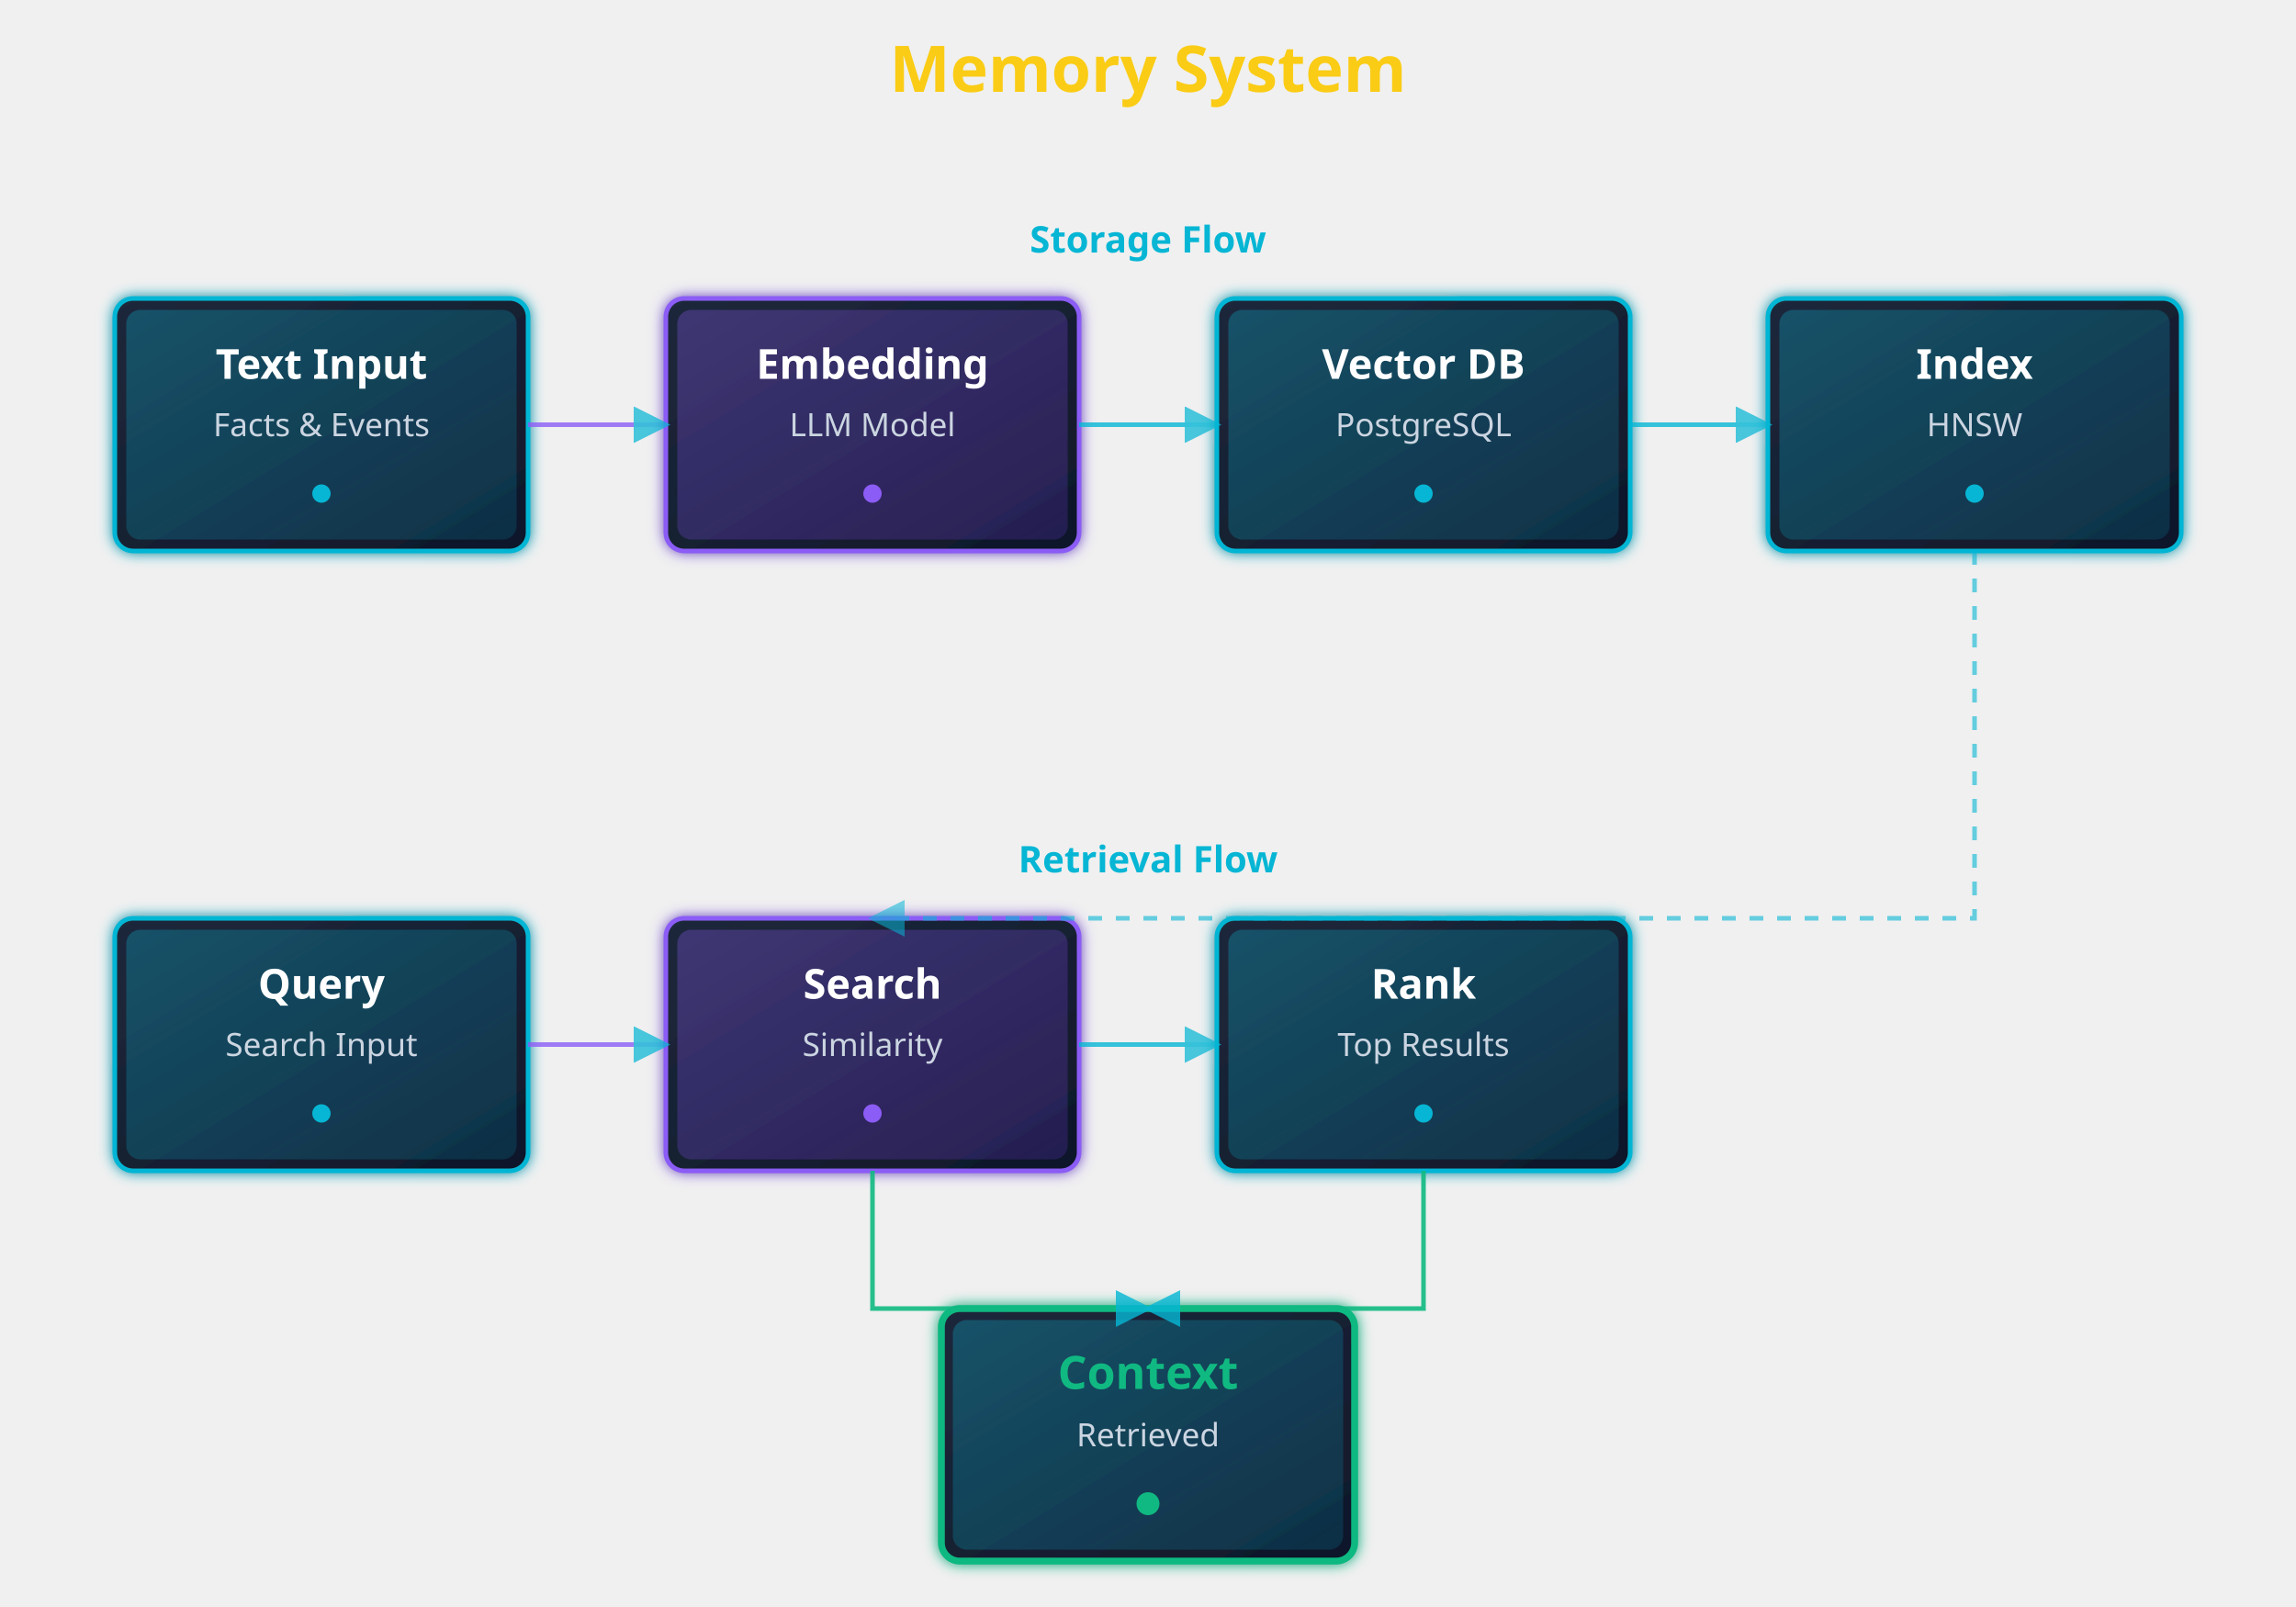
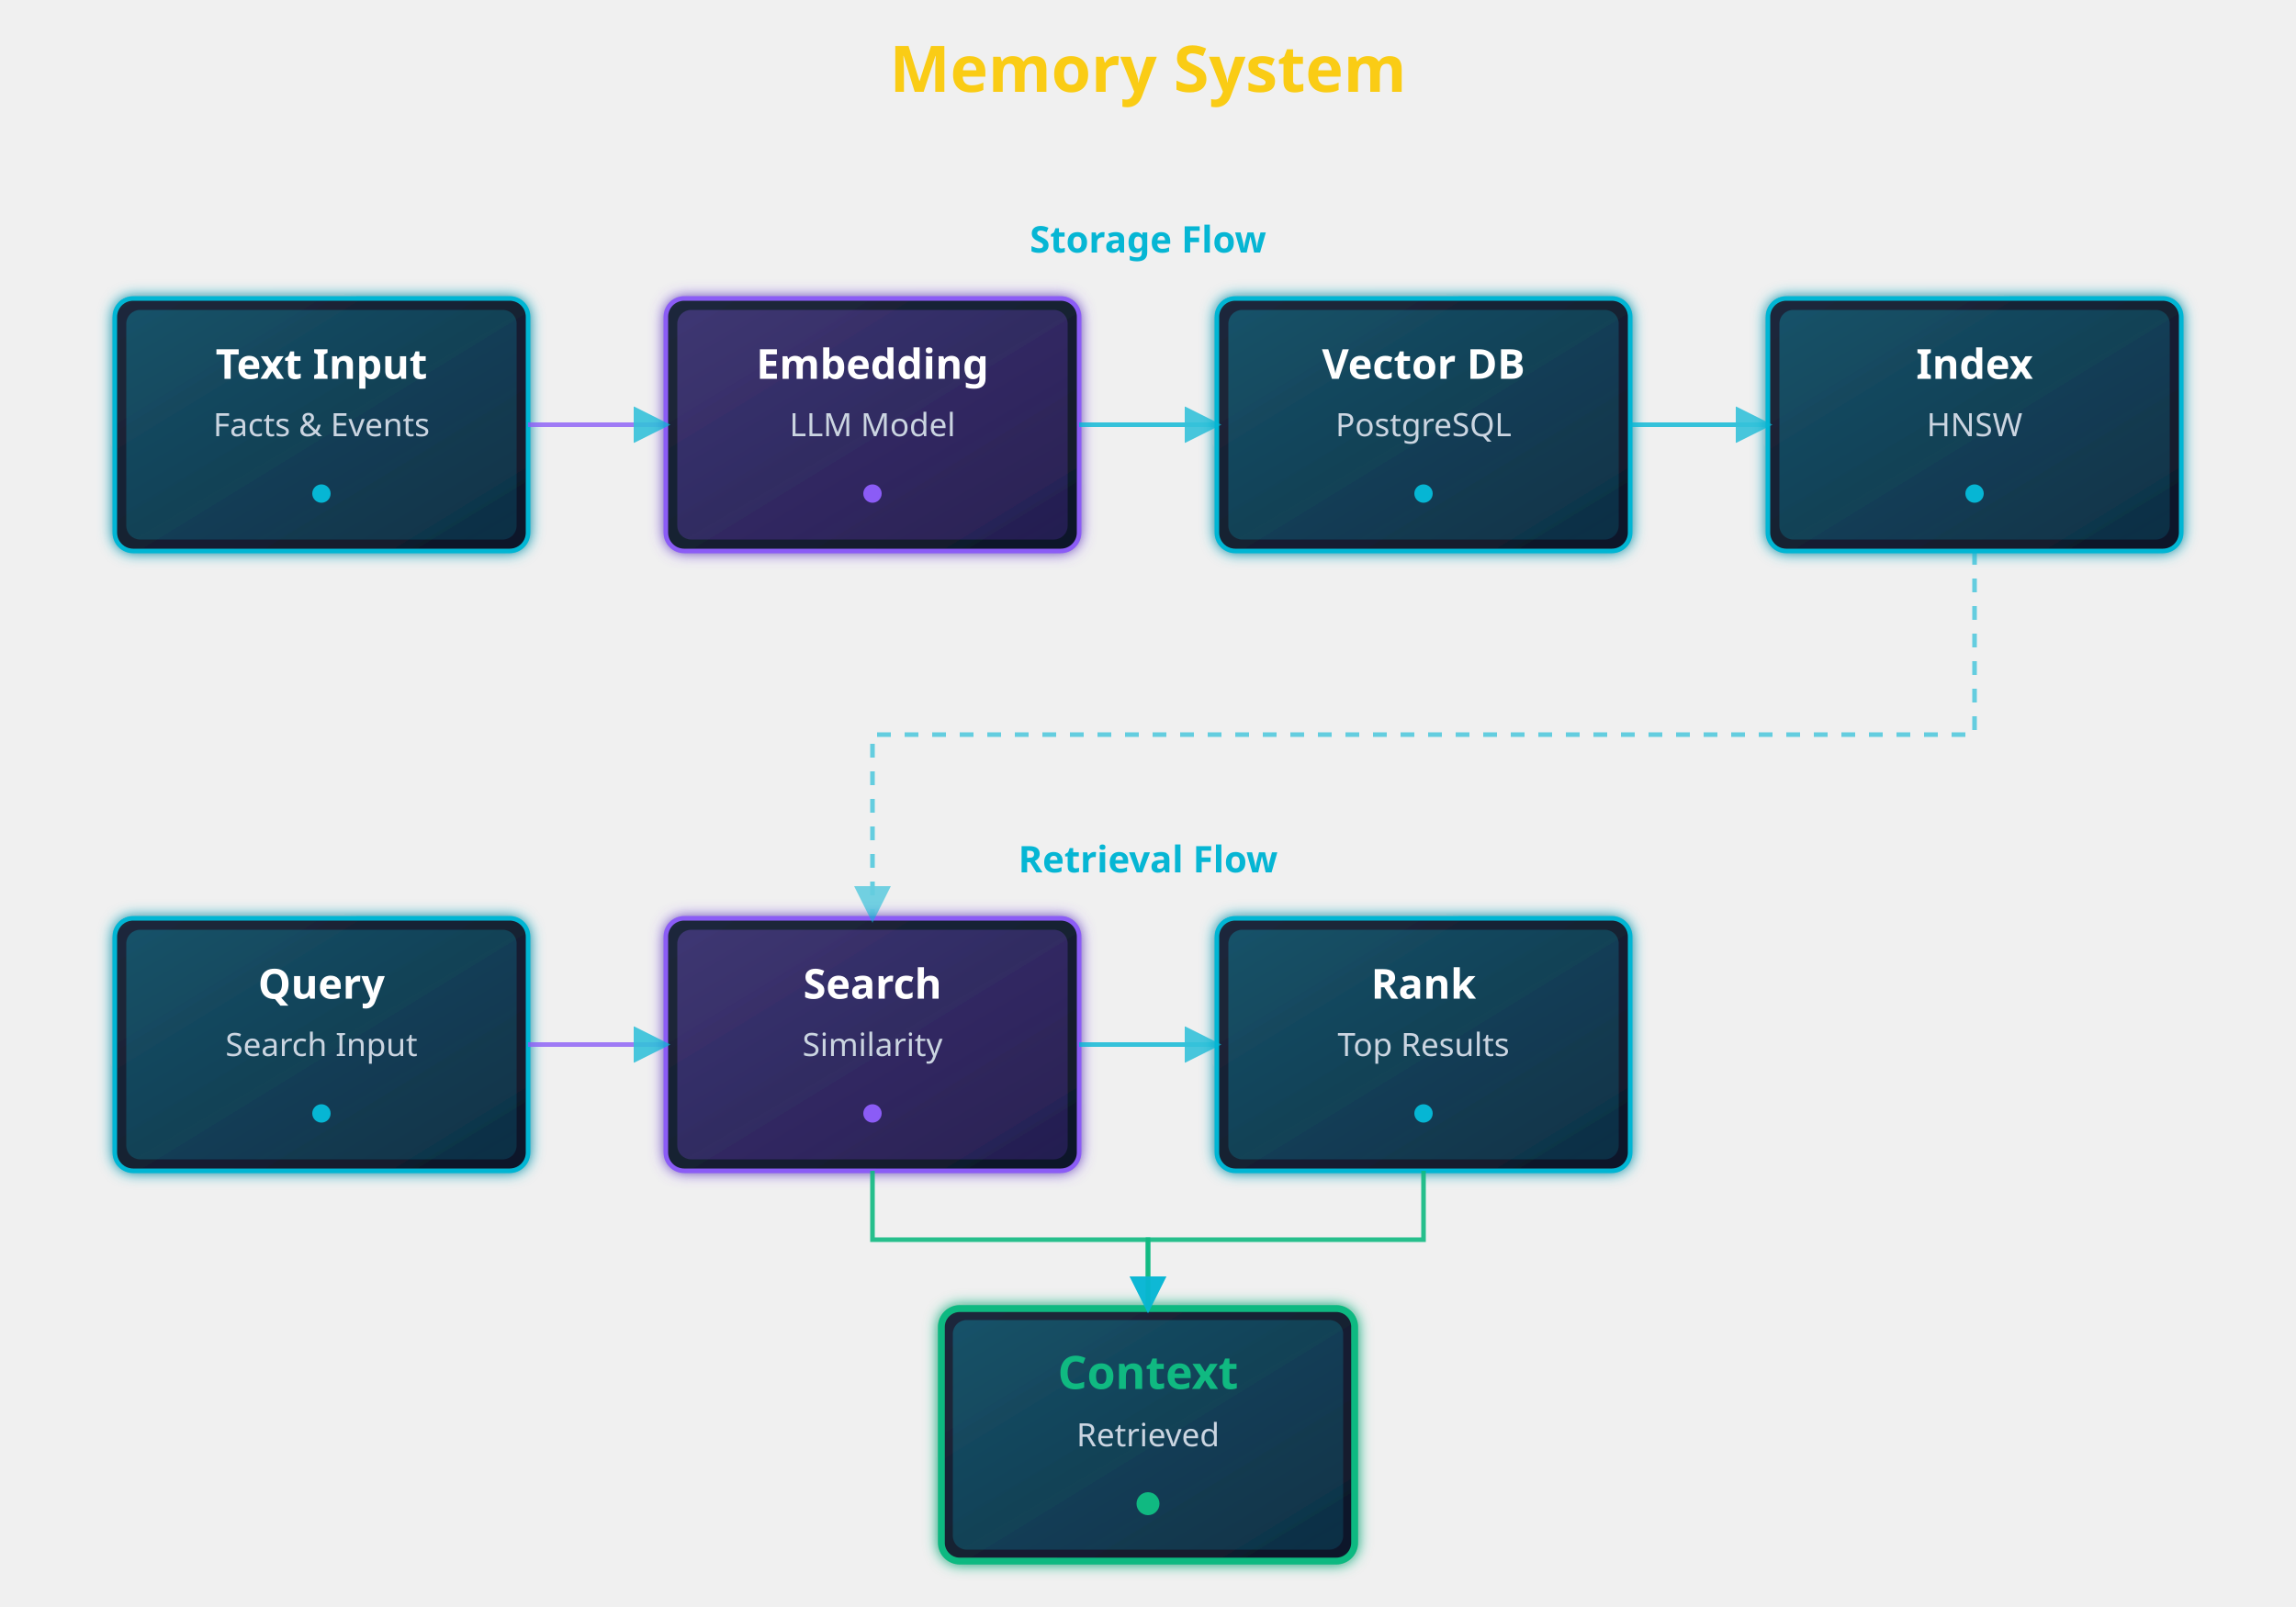
<svg xmlns="http://www.w3.org/2000/svg" width="1000" height="700" viewBox="0 0 1000 700">
  <defs>
    <linearGradient id="boxGrad" x1="0%" y1="0%" x2="100%" y2="100%">
      <stop offset="0%" style="stop-color:#1e293b;stop-opacity:1" />
      <stop offset="100%" style="stop-color:#0f172a;stop-opacity:1" />
    </linearGradient>
    <linearGradient id="cyanGrad" x1="0%" y1="0%" x2="100%" y2="100%">
      <stop offset="0%" style="stop-color:#06b6d4;stop-opacity:0.3" />
      <stop offset="100%" style="stop-color:#0891b2;stop-opacity:0.2" />
    </linearGradient>
    <linearGradient id="purpleGrad" x1="0%" y1="0%" x2="100%" y2="100%">
      <stop offset="0%" style="stop-color:#8b5cf6;stop-opacity:0.3" />
      <stop offset="100%" style="stop-color:#7c3aed;stop-opacity:0.2" />
    </linearGradient>
    <filter id="glow">
      <feGaussianBlur stdDeviation="3" result="coloredBlur" />
      <feMerge>
        <feMergeNode in="coloredBlur" />
        <feMergeNode in="SourceGraphic" />
      </feMerge>
    </filter>
    <marker id="arrowhead" markerWidth="8" markerHeight="8" refX="7" refY="4" orient="auto">
      <polygon points="0 0, 8 4, 0 8" fill="#06b6d4" opacity="0.9" />
    </marker>
  </defs>
  <text x="500" y="40" font-family="system-ui, sans-serif" font-size="28" font-weight="bold" fill="#facc15" text-anchor="middle">Memory System</text>
  <g transform="translate(50, 80)">
    <text x="450" y="30" font-family="system-ui, sans-serif" font-size="16" font-weight="bold" fill="#06b6d4" text-anchor="middle">Storage Flow</text>
    <g>
      <rect x="0" y="50" width="180" height="110" rx="8" fill="url(#boxGrad)" stroke="#06b6d4" stroke-width="2" filter="url(#glow)" />
      <rect x="5" y="55" width="170" height="100" rx="6" fill="url(#cyanGrad)" />
      <text x="90" y="85" font-family="system-ui, sans-serif" font-size="18" font-weight="bold" fill="#ffffff" text-anchor="middle">Text Input</text>
      <text x="90" y="110" font-family="system-ui, sans-serif" font-size="14" fill="#cbd5e1" text-anchor="middle">Facts &amp; Events</text>
      <circle cx="90" cy="135" r="4" fill="#06b6d4" />
    </g>
    <g transform="translate(240, 50)">
      <rect x="0" y="0" width="180" height="110" rx="8" fill="url(#boxGrad)" stroke="#8b5cf6" stroke-width="2" filter="url(#glow)" />
      <rect x="5" y="5" width="170" height="100" rx="6" fill="url(#purpleGrad)" />
      <text x="90" y="35" font-family="system-ui, sans-serif" font-size="18" font-weight="bold" fill="#ffffff" text-anchor="middle">Embedding</text>
      <text x="90" y="60" font-family="system-ui, sans-serif" font-size="14" fill="#cbd5e1" text-anchor="middle">LLM Model</text>
      <circle cx="90" cy="85" r="4" fill="#8b5cf6" />
    </g>
    <g transform="translate(480, 50)">
      <rect x="0" y="0" width="180" height="110" rx="8" fill="url(#boxGrad)" stroke="#06b6d4" stroke-width="2" filter="url(#glow)" />
      <rect x="5" y="5" width="170" height="100" rx="6" fill="url(#cyanGrad)" />
      <text x="90" y="35" font-family="system-ui, sans-serif" font-size="18" font-weight="bold" fill="#ffffff" text-anchor="middle">Vector DB</text>
      <text x="90" y="60" font-family="system-ui, sans-serif" font-size="14" fill="#cbd5e1" text-anchor="middle">PostgreSQL</text>
      <circle cx="90" cy="85" r="4" fill="#06b6d4" />
    </g>
    <g transform="translate(720, 50)">
      <rect x="0" y="0" width="180" height="110" rx="8" fill="url(#boxGrad)" stroke="#06b6d4" stroke-width="2" filter="url(#glow)" />
      <rect x="5" y="5" width="170" height="100" rx="6" fill="url(#cyanGrad)" />
      <text x="90" y="35" font-family="system-ui, sans-serif" font-size="18" font-weight="bold" fill="#ffffff" text-anchor="middle">Index</text>
      <text x="90" y="60" font-family="system-ui, sans-serif" font-size="14" fill="#cbd5e1" text-anchor="middle">HNSW</text>
      <circle cx="90" cy="85" r="4" fill="#06b6d4" />
    </g>
  </g>
  <g transform="translate(50, 350)">
    <text x="450" y="30" font-family="system-ui, sans-serif" font-size="16" font-weight="bold" fill="#06b6d4" text-anchor="middle">Retrieval Flow</text>
    <g>
      <rect x="0" y="50" width="180" height="110" rx="8" fill="url(#boxGrad)" stroke="#06b6d4" stroke-width="2" filter="url(#glow)" />
      <rect x="5" y="55" width="170" height="100" rx="6" fill="url(#cyanGrad)" />
      <text x="90" y="85" font-family="system-ui, sans-serif" font-size="18" font-weight="bold" fill="#ffffff" text-anchor="middle">Query</text>
      <text x="90" y="110" font-family="system-ui, sans-serif" font-size="14" fill="#cbd5e1" text-anchor="middle">Search Input</text>
      <circle cx="90" cy="135" r="4" fill="#06b6d4" />
    </g>
    <g transform="translate(240, 50)">
      <rect x="0" y="0" width="180" height="110" rx="8" fill="url(#boxGrad)" stroke="#8b5cf6" stroke-width="2" filter="url(#glow)" />
      <rect x="5" y="5" width="170" height="100" rx="6" fill="url(#purpleGrad)" />
      <text x="90" y="35" font-family="system-ui, sans-serif" font-size="18" font-weight="bold" fill="#ffffff" text-anchor="middle">Search</text>
      <text x="90" y="60" font-family="system-ui, sans-serif" font-size="14" fill="#cbd5e1" text-anchor="middle">Similarity</text>
      <circle cx="90" cy="85" r="4" fill="#8b5cf6" />
    </g>
    <g transform="translate(480, 50)">
      <rect x="0" y="0" width="180" height="110" rx="8" fill="url(#boxGrad)" stroke="#06b6d4" stroke-width="2" filter="url(#glow)" />
      <rect x="5" y="5" width="170" height="100" rx="6" fill="url(#cyanGrad)" />
      <text x="90" y="35" font-family="system-ui, sans-serif" font-size="18" font-weight="bold" fill="#ffffff" text-anchor="middle">Rank</text>
      <text x="90" y="60" font-family="system-ui, sans-serif" font-size="14" fill="#cbd5e1" text-anchor="middle">Top Results</text>
      <circle cx="90" cy="85" r="4" fill="#06b6d4" />
    </g>
    <g transform="translate(360, 220)">
      <rect x="0" y="0" width="180" height="110" rx="8" fill="url(#boxGrad)" stroke="#10b981" stroke-width="3" filter="url(#glow)" />
      <rect x="5" y="5" width="170" height="100" rx="6" fill="url(#cyanGrad)" />
      <text x="90" y="35" font-family="system-ui, sans-serif" font-size="20" font-weight="bold" fill="#10b981" text-anchor="middle">Context</text>
      <text x="90" y="60" font-family="system-ui, sans-serif" font-size="14" fill="#cbd5e1" text-anchor="middle">Retrieved</text>
      <circle cx="90" cy="85" r="5" fill="#10b981" />
    </g>
  </g>
  <path d="M 230 185.0 H 290" fill="none" stroke="#8b5cf6" stroke-width="2" marker-end="url(#arrowhead)" opacity="0.8" />
  <path d="M 470 185.0 H 530" fill="none" stroke="#06b6d4" stroke-width="2" marker-end="url(#arrowhead)" opacity="0.8" />
  <path d="M 710 185.0 H 770" fill="none" stroke="#06b6d4" stroke-width="2" marker-end="url(#arrowhead)" opacity="0.8" />
  <path d="M 230 455.0 H 290" fill="none" stroke="#8b5cf6" stroke-width="2" marker-end="url(#arrowhead)" opacity="0.8" />
  <path d="M 470 455.0 H 530" fill="none" stroke="#06b6d4" stroke-width="2" marker-end="url(#arrowhead)" opacity="0.8" />
-   <path d="M 620.0 510 V 570 H 500.0" fill="none" stroke="#10b981" stroke-width="2" marker-end="url(#arrowhead)" opacity="0.9" />
-   <path d="M 380.0 510 V 570 H 500.0" fill="none" stroke="#10b981" stroke-width="2" marker-end="url(#arrowhead)" opacity="0.9" />
-   <path d="M 860.0 240 V 400 H 380.0" fill="none" stroke="#06b6d4" stroke-width="2" stroke-dasharray="6,6" marker-end="url(#arrowhead)" opacity="0.6" />
+   <path d="M 620.0 510.0 V 540.0 H 500.0 V 570.0" fill="none" stroke="#10b981" stroke-width="2" marker-end="url(#arrowhead)" opacity="0.9" />
+   <path d="M 380.0 510.0 V 540.0 H 500.0 V 570.0" fill="none" stroke="#10b981" stroke-width="2" marker-end="url(#arrowhead)" opacity="0.9" />
+   <path d="M 860.0 240.0 V 320.0 H 380.0 V 400.0" fill="none" stroke="#06b6d4" stroke-width="2" stroke-dasharray="6,6" marker-end="url(#arrowhead)" opacity="0.6" />
</svg>
